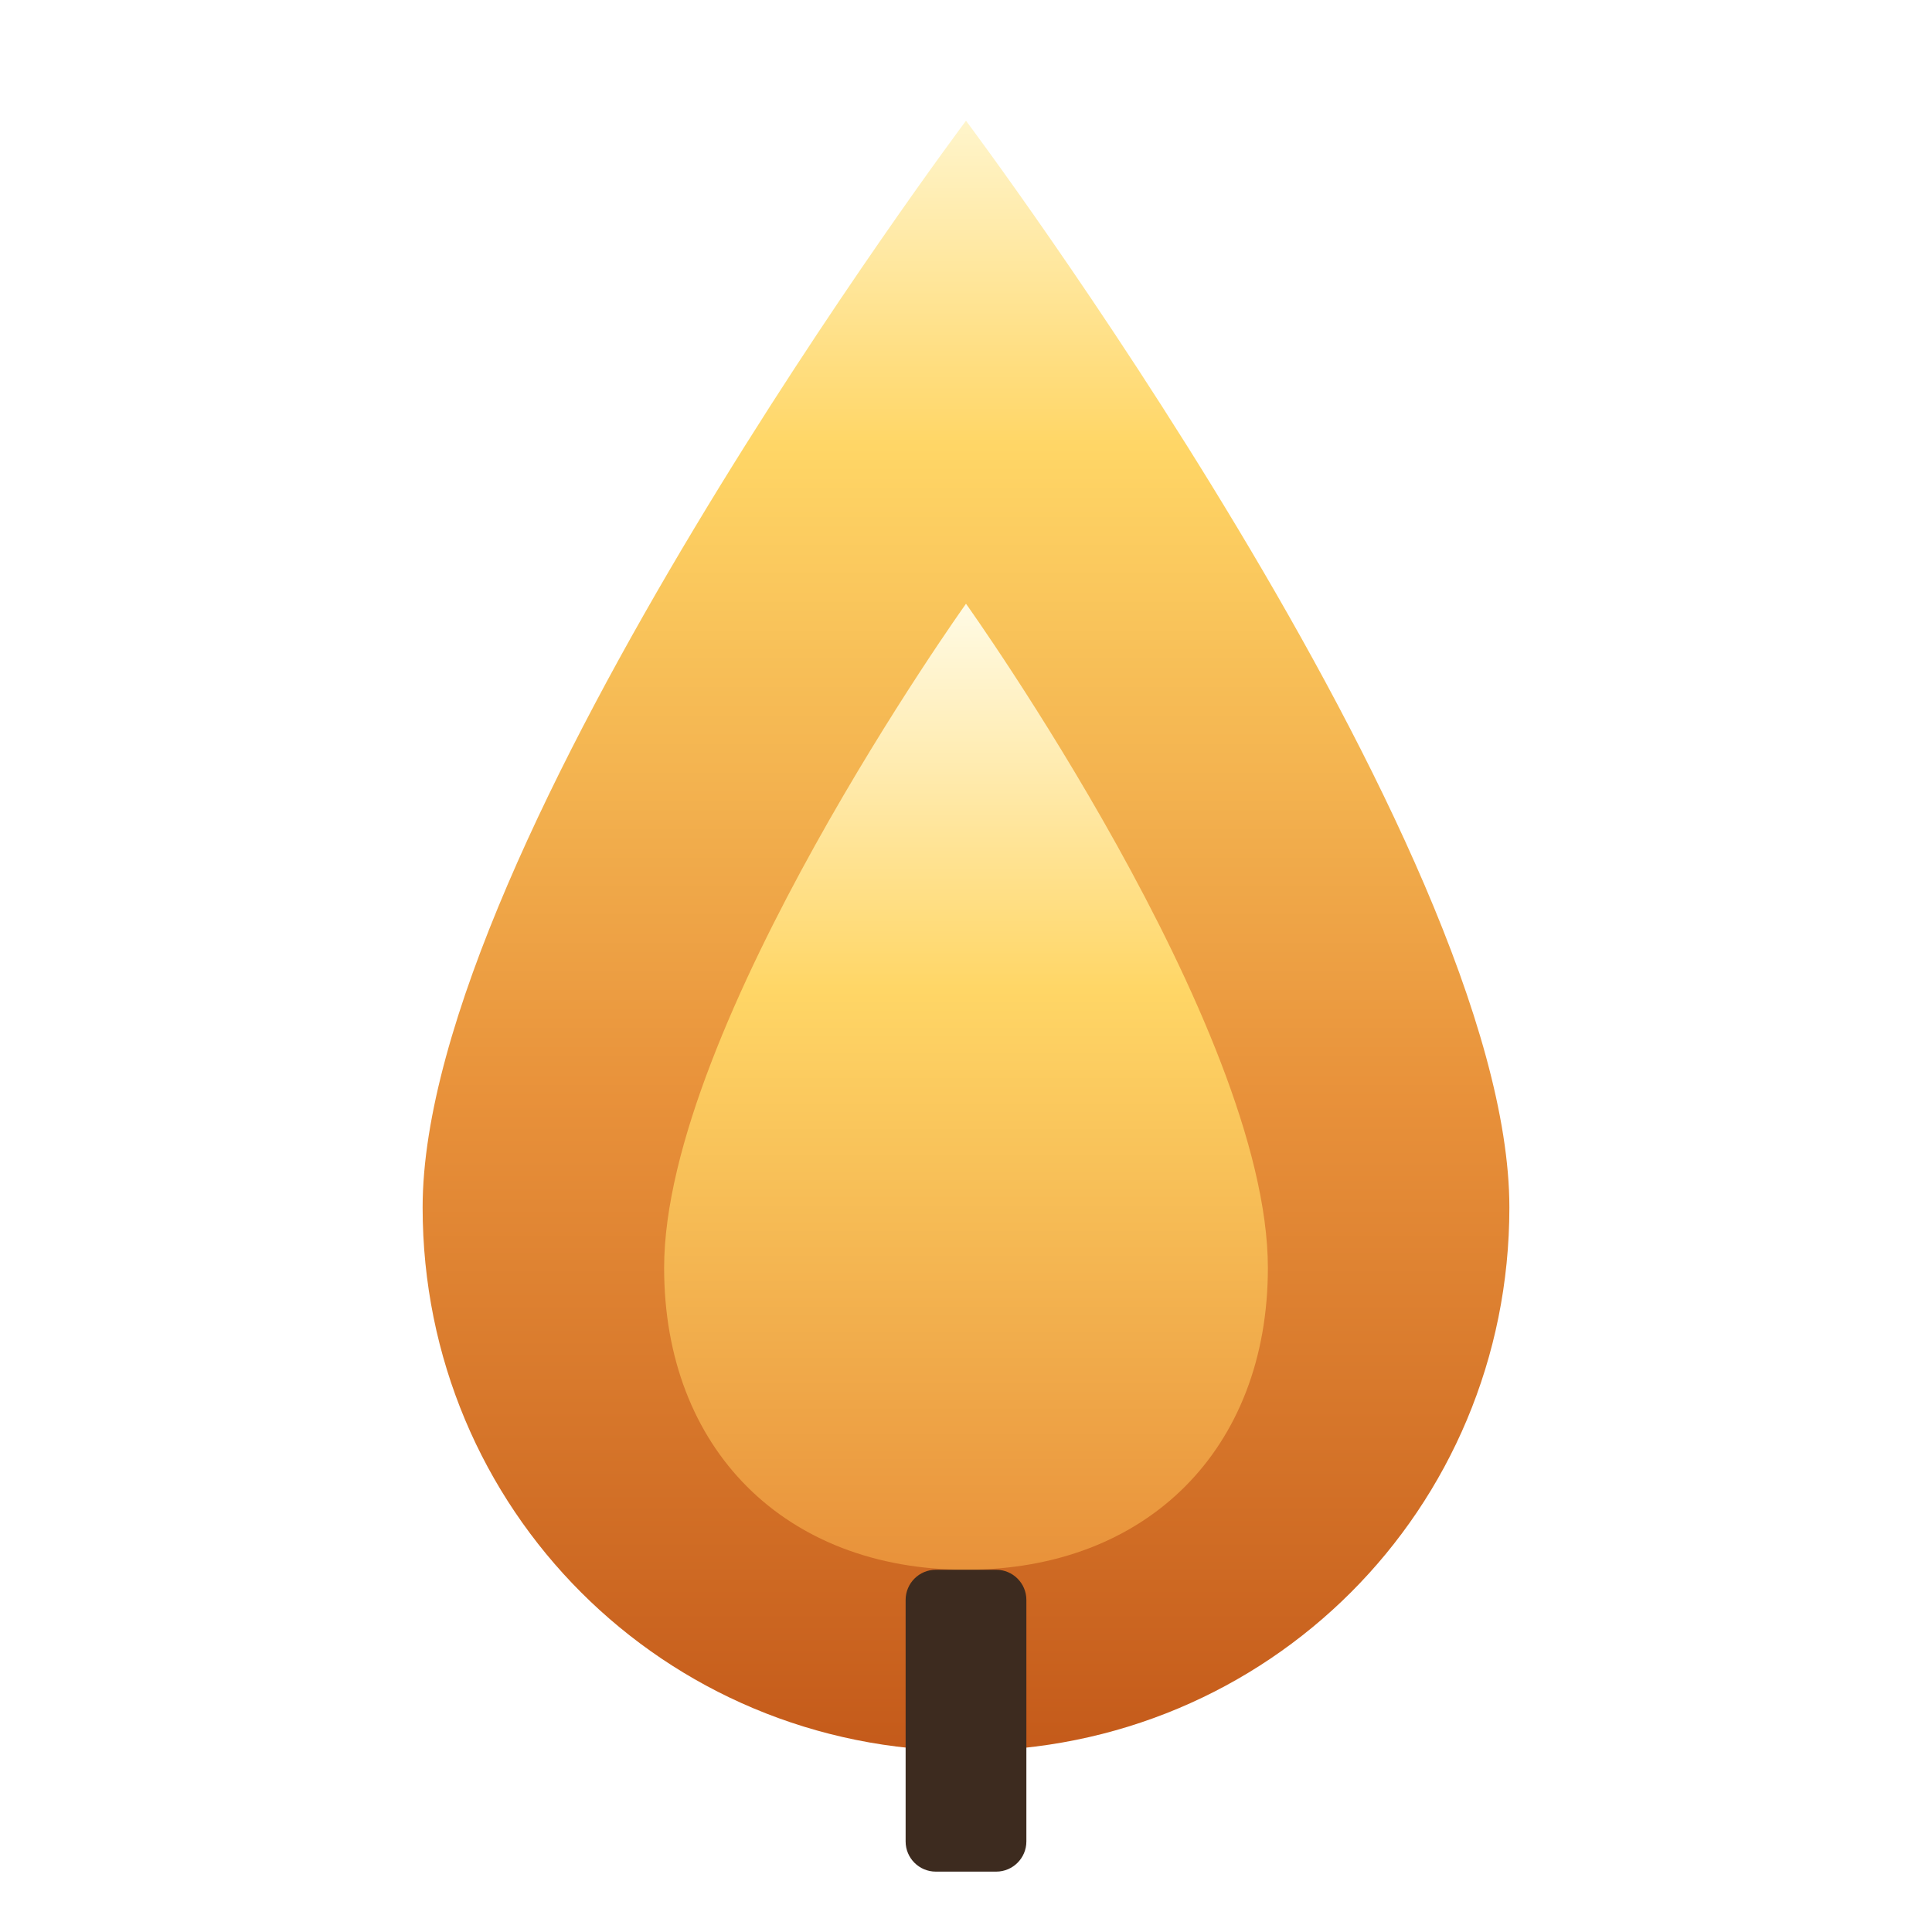
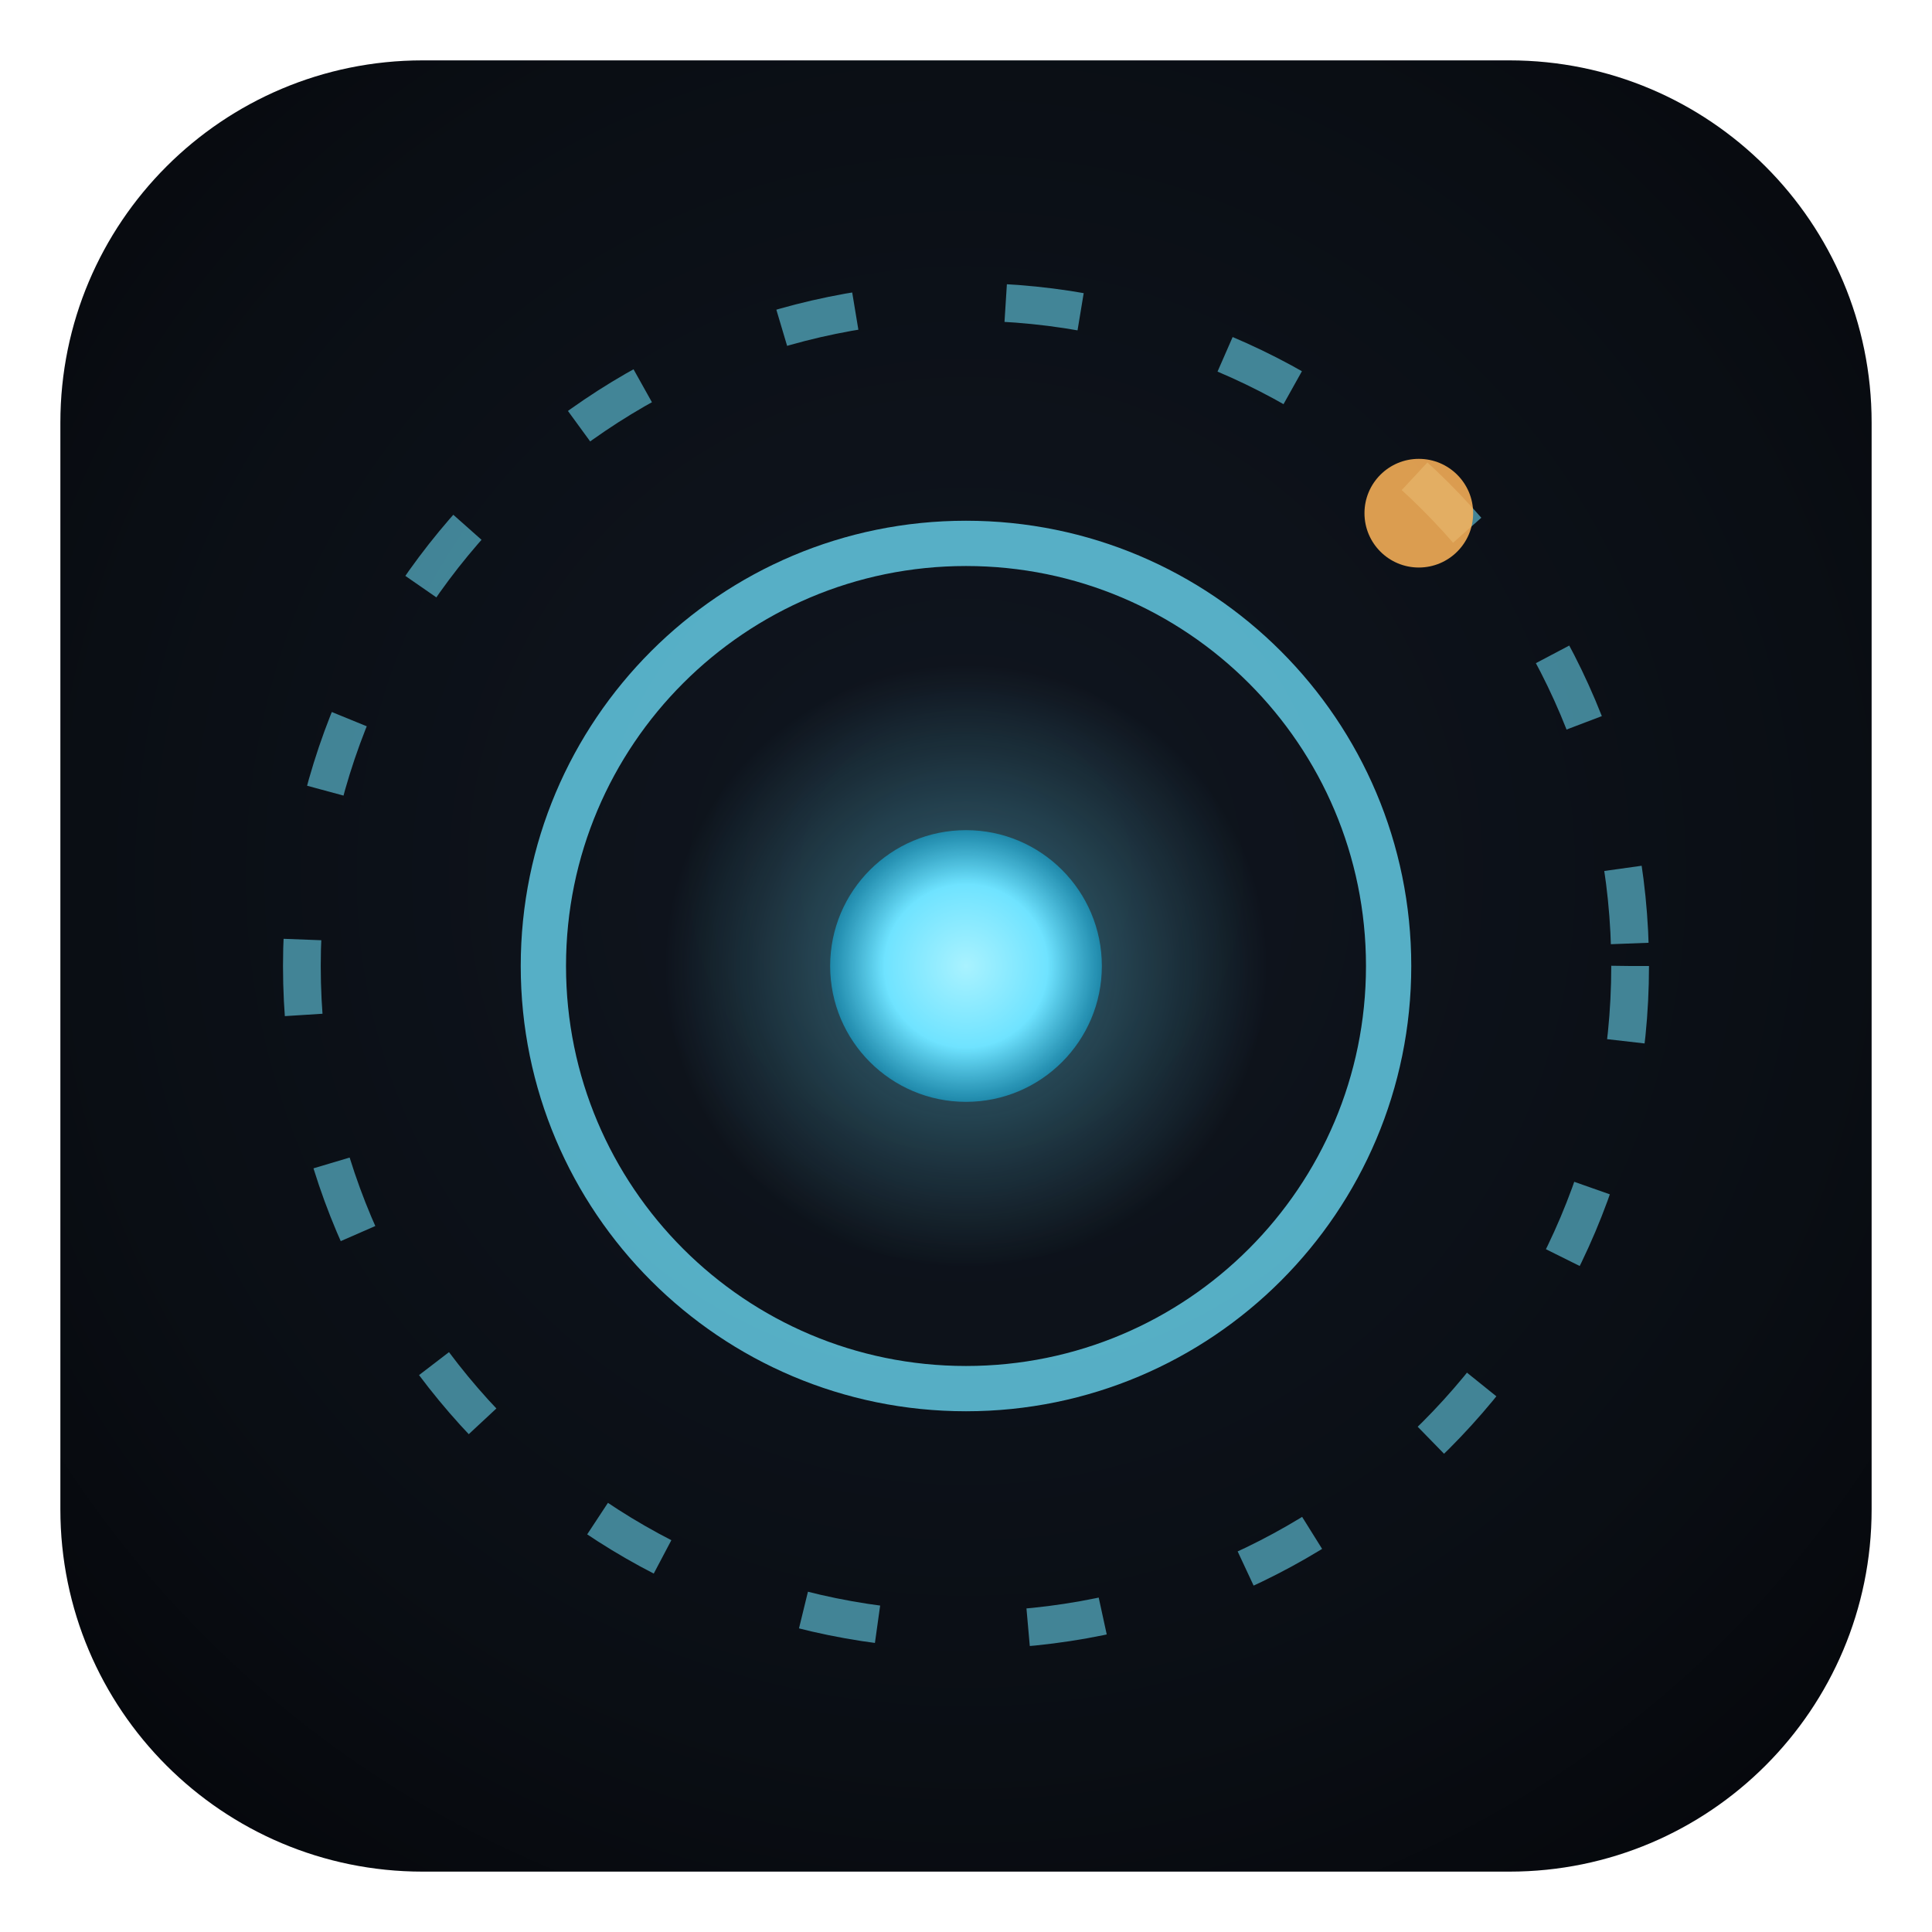
<svg xmlns="http://www.w3.org/2000/svg" viewBox="0 0 64 64">
  <defs>
-     <linearGradient id="flame" x1="0.5" y1="1" x2="0.5" y2="0">
-       <stop offset="0%" stop-color="#C45A1A" />
-       <stop offset="40%" stop-color="#E8913A" />
-       <stop offset="80%" stop-color="#FFD666" />
-       <stop offset="100%" stop-color="#FFF5CC" />
-     </linearGradient>
-     <linearGradient id="inner" x1="0.5" y1="1" x2="0.5" y2="0">
-       <stop offset="0%" stop-color="#E8913A" />
-       <stop offset="60%" stop-color="#FFD666" />
-       <stop offset="100%" stop-color="#FFFBE6" />
-     </linearGradient>
+     <radialGradient id="bg" cx="0.5" cy="0.45" r="0.7">
+       <stop offset="0%" stop-color="#101620" />
+       <stop offset="70%" stop-color="#0a0e14" />
+       <stop offset="100%" stop-color="#05070b" />
+     </radialGradient>
+     <radialGradient id="core" cx="0.5" cy="0.5" r="0.5">
+       <stop offset="0%" stop-color="#a9f2ff" />
+       <stop offset="60%" stop-color="#6fe3ff" />
+       <stop offset="100%" stop-color="#1d8fb3" stop-opacity="0.9" />
+     </radialGradient>
+     <radialGradient id="glow" cx="0.5" cy="0.5" r="0.5">
+       <stop offset="0%" stop-color="#6fe3ff" stop-opacity="0.45" />
+       <stop offset="100%" stop-color="#6fe3ff" stop-opacity="0" />
+     </radialGradient>
  </defs>
-   <path d="M32 4 C32 4, 14 28, 14 40 C14 50, 22 58, 32 58 C42 58, 50 50, 50 40 C50 28, 32 4, 32 4Z" fill="url(#flame)" />
-   <path d="M32 20 C32 20, 22 34, 22 42 C22 48, 26 52, 32 52 C38 52, 42 48, 42 42 C42 34, 32 20, 32 20Z" fill="url(#inner)" />
-   <rect x="30" y="52" width="4" height="10" rx="1" fill="#3D2B1F" />
+   <rect x="2" y="2" width="60" height="60" rx="12" fill="url(#bg)" />
+   <circle cx="32" cy="32" r="22" fill="none" stroke="#6fe3ff" stroke-width="1.25" stroke-dasharray="2.5 5" opacity="0.55" />
+   <circle cx="32" cy="32" r="14" fill="none" stroke="#6fe3ff" stroke-width="1.5" opacity="0.75" />
+   <circle cx="32" cy="32" r="10" fill="url(#glow)" />
+   <circle cx="32" cy="32" r="4.5" fill="url(#core)" />
+   <circle cx="47" cy="17" r="1.8" fill="#ffb559" opacity="0.85" />
</svg>
